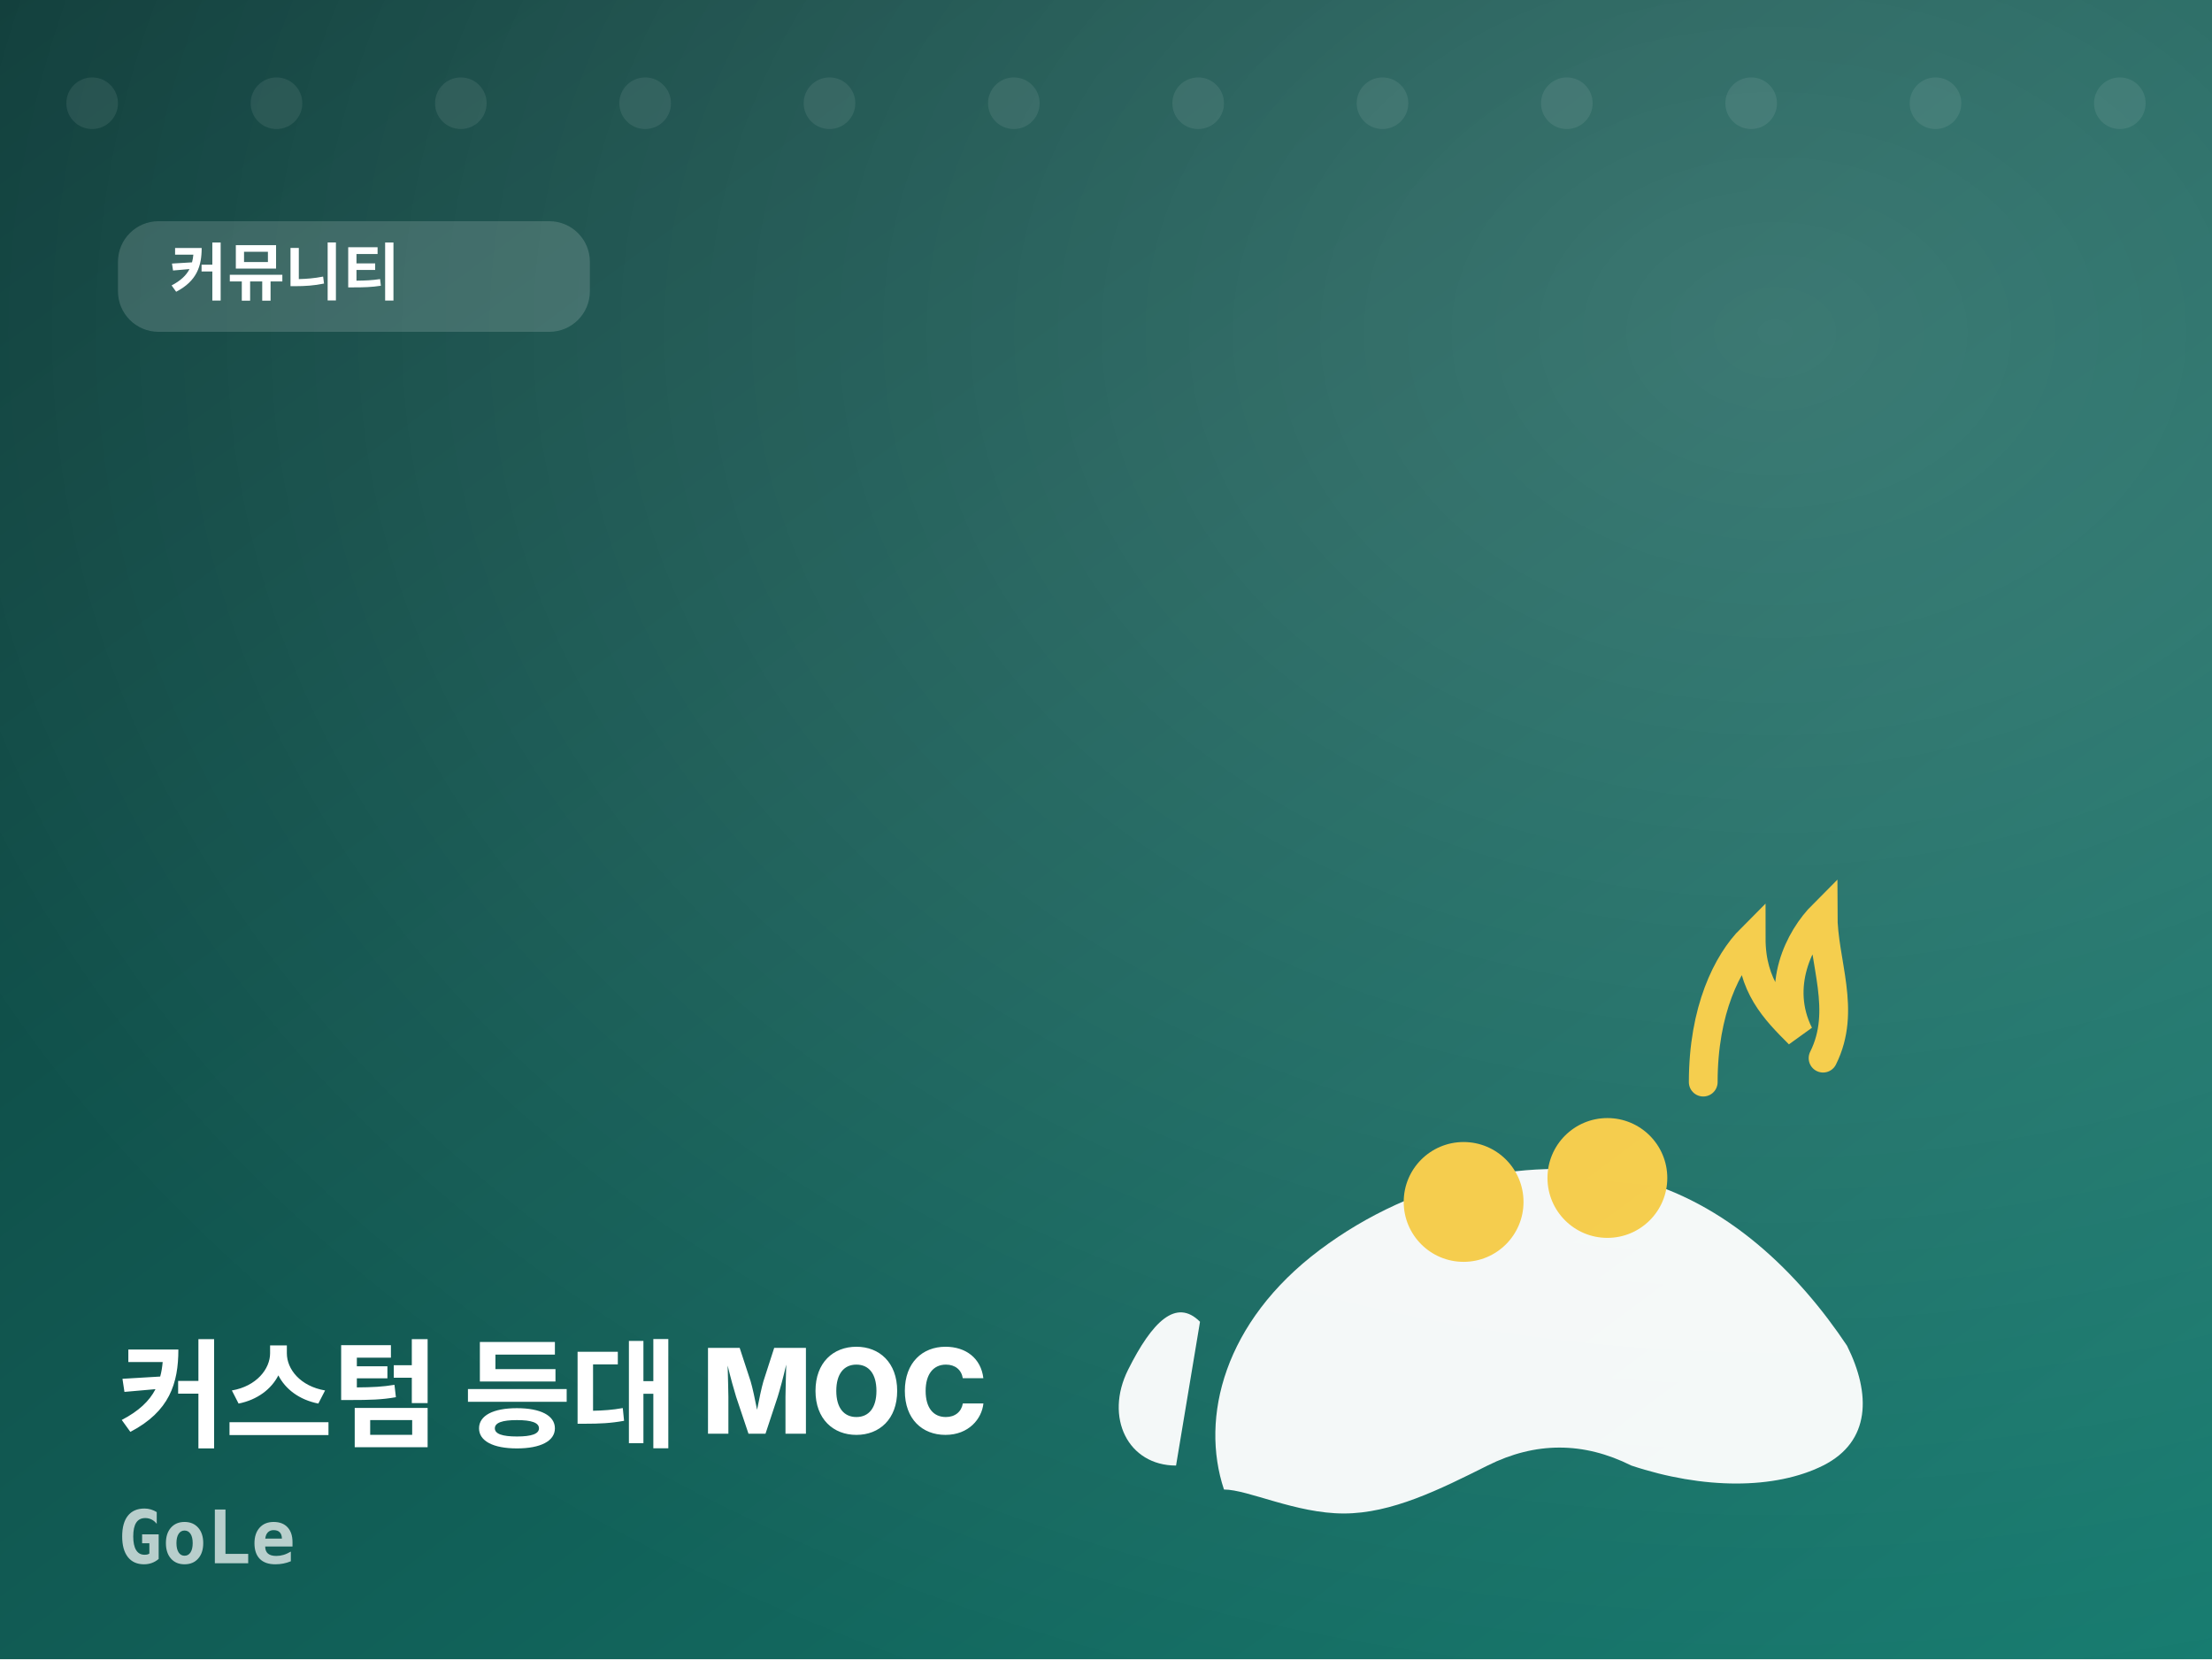
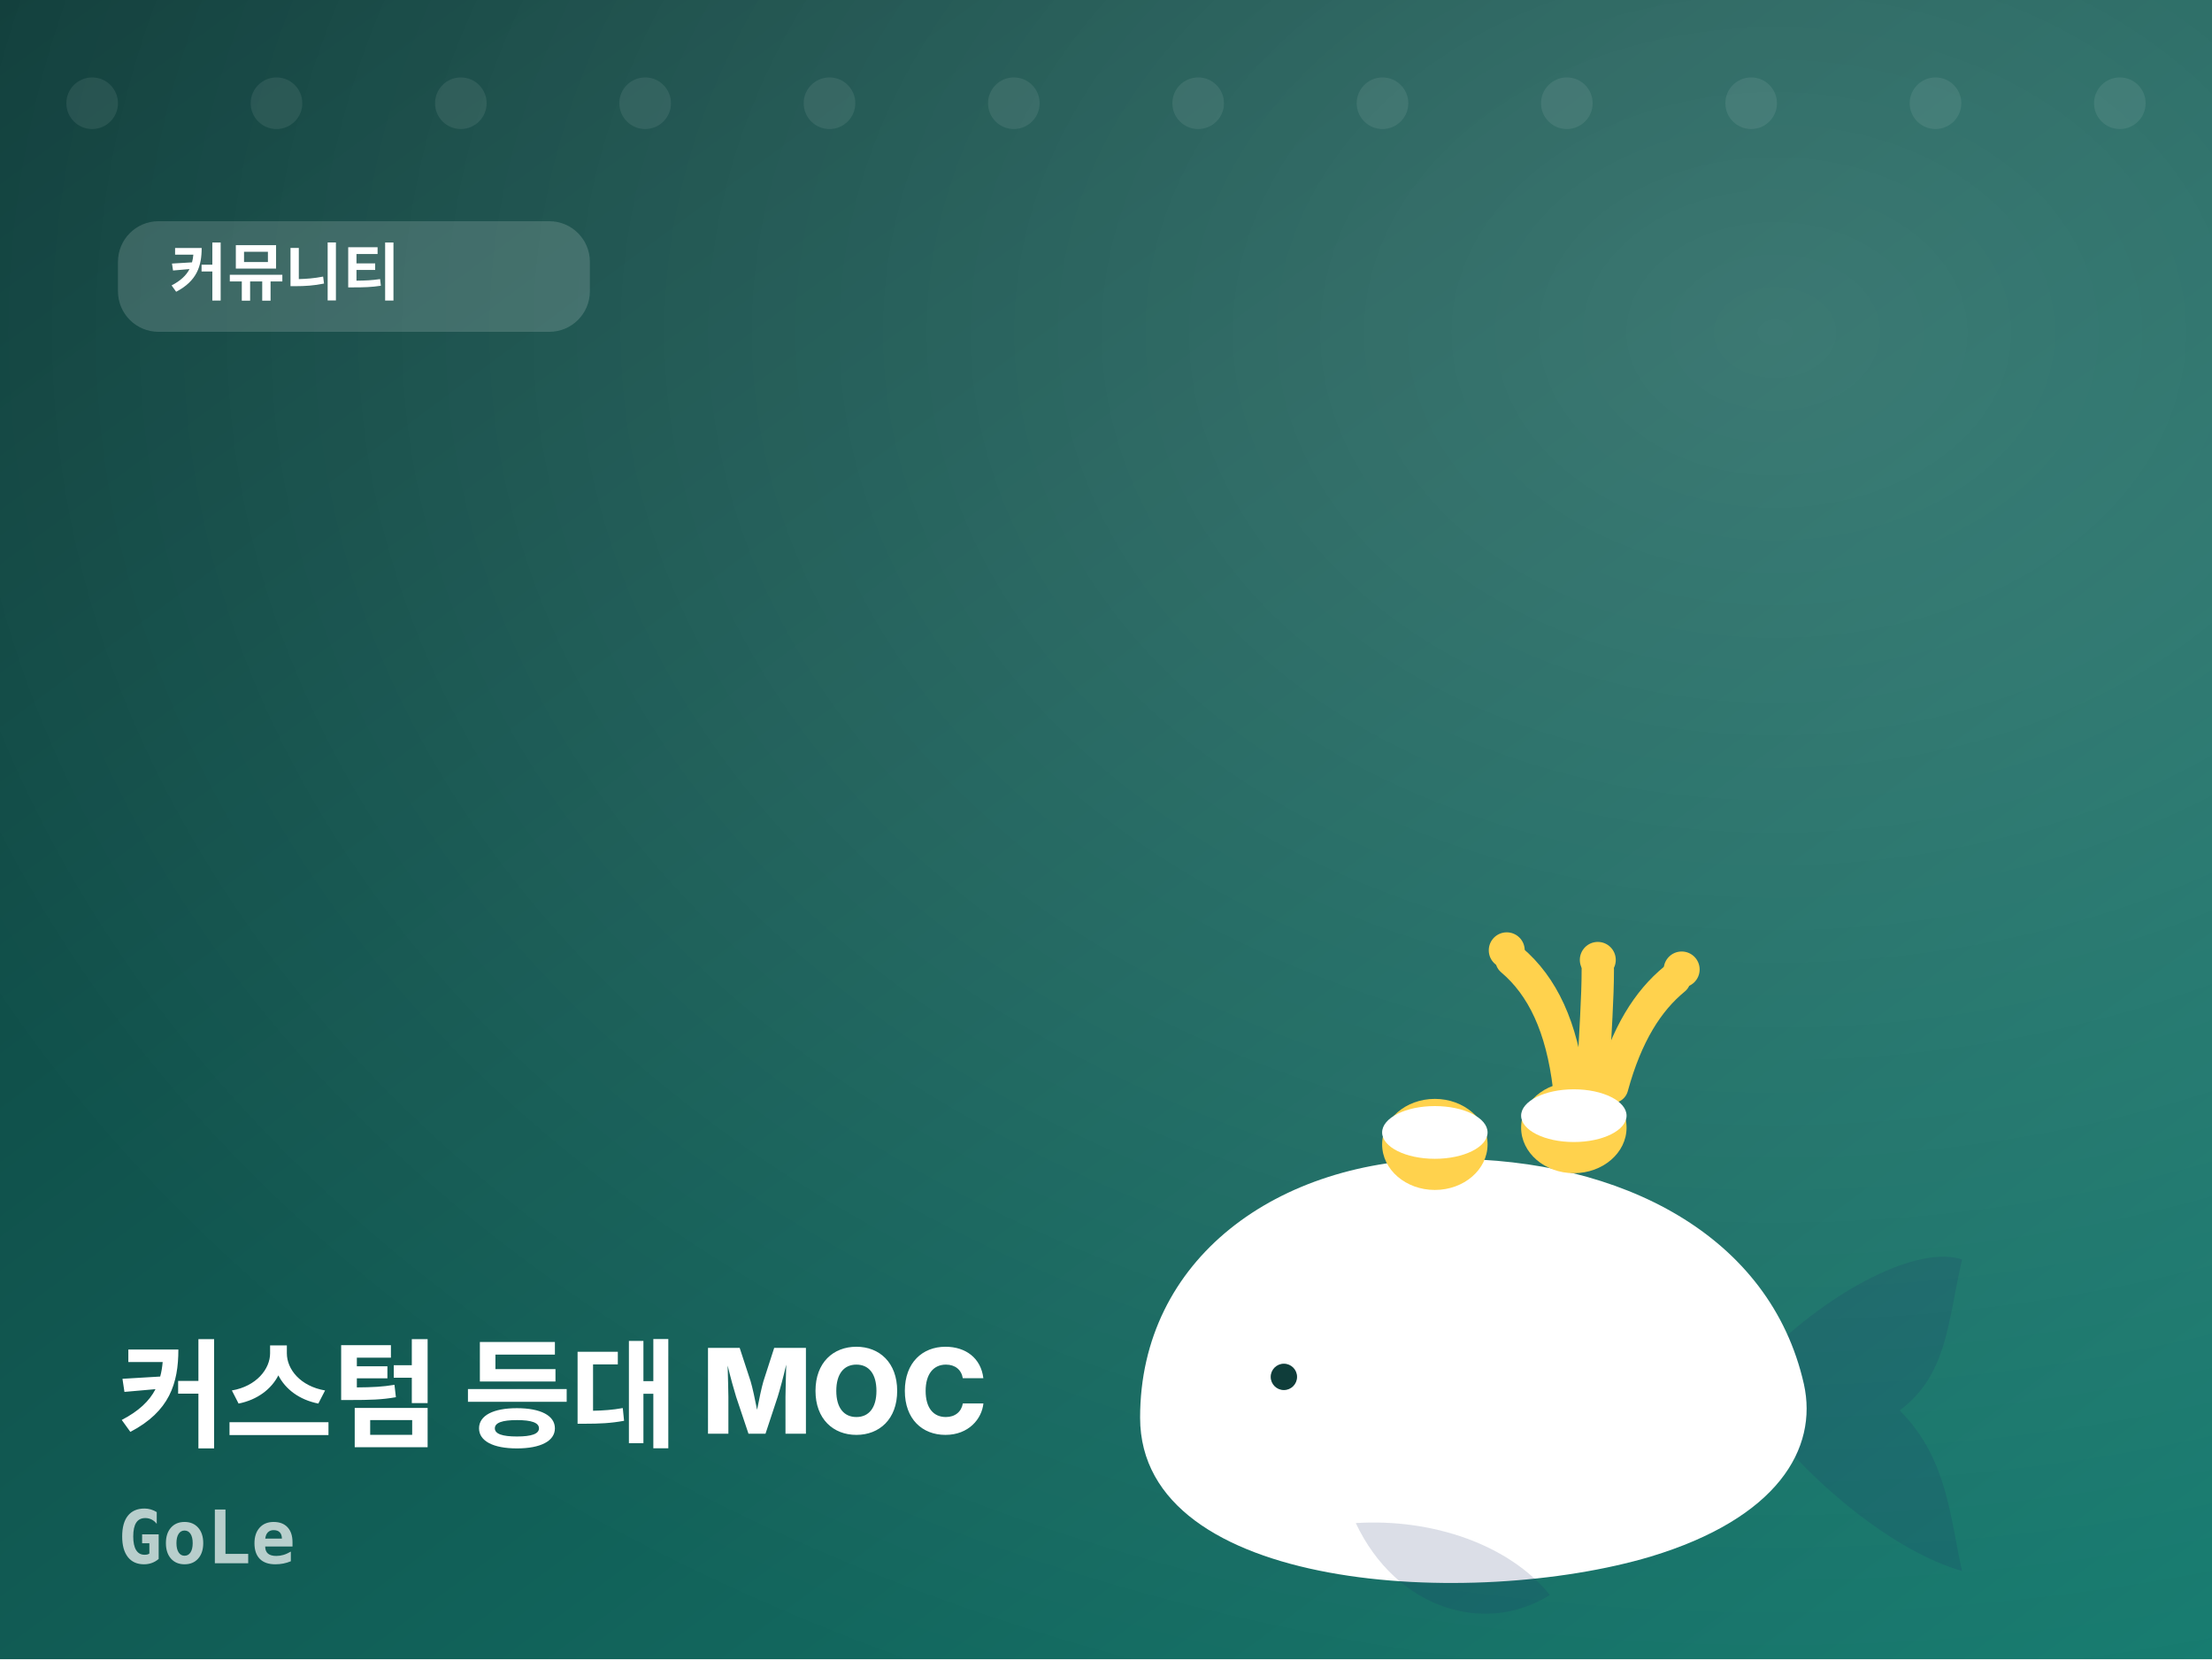
<svg xmlns="http://www.w3.org/2000/svg" viewBox="0 0 1200 900" width="1200" height="900" role="img" aria-label="커스텀 등대 MOC">
  <defs>
    <linearGradient id="bg" x1="0" y1="0" x2="1" y2="1">
      <stop offset="0" stop-color="#0f3d3a" />
      <stop offset="1" stop-color="#137a6e" />
    </linearGradient>
    <radialGradient id="glow" cx="0.8" cy="0.2" r="0.9">
      <stop offset="0" stop-color="#ffffff" stop-opacity="0.18" />
      <stop offset="1" stop-color="#ffffff" stop-opacity="0" />
    </radialGradient>
  </defs>
  <rect width="1200" height="900" fill="url(#bg)" />
  <rect width="1200" height="900" fill="url(#glow)" />
  <circle cx="50" cy="56" r="14" fill="#ffffff" opacity="0.08" />
  <circle cx="150" cy="56" r="14" fill="#ffffff" opacity="0.08" />
  <circle cx="250" cy="56" r="14" fill="#ffffff" opacity="0.08" />
  <circle cx="350" cy="56" r="14" fill="#ffffff" opacity="0.08" />
  <circle cx="450" cy="56" r="14" fill="#ffffff" opacity="0.08" />
  <circle cx="550" cy="56" r="14" fill="#ffffff" opacity="0.08" />
  <circle cx="650" cy="56" r="14" fill="#ffffff" opacity="0.08" />
  <circle cx="750" cy="56" r="14" fill="#ffffff" opacity="0.08" />
  <circle cx="850" cy="56" r="14" fill="#ffffff" opacity="0.08" />
  <circle cx="950" cy="56" r="14" fill="#ffffff" opacity="0.08" />
  <circle cx="1050" cy="56" r="14" fill="#ffffff" opacity="0.08" />
  <circle cx="1150" cy="56" r="14" fill="#ffffff" opacity="0.08" />
-   <g transform="translate(560 470) scale(13)" opacity="0.95">
-     <path d="M8 26c-1-3 0-7 4-10s9-4 13-3c4 1 7 4 9 7 1 2 1 4-1 5s-5 1-8 0c-2-1-4-1-6 0s-4 2-6 2-4-1-5-1z" fill="#ffffff" />
-     <circle cx="18" cy="14" r="2.5" fill="#ffd24d" />
-     <circle cx="24" cy="13" r="2.5" fill="#ffd24d" />
-     <path d="M6 25c-2 0-3-2-2-4s2-3 3-2" fill="#ffffff" />
-     <path d="M28 9c0-3 1-5 2-6 0 2 1 3 2 4-1-2 0-4 1-5 0 2 1 4 0 6" stroke="#ffd24d" stroke-width="1.2" stroke-linecap="round" fill="none" />
+   <g transform="translate(560 470) scale(13)">
+     <g stroke="#ffd24d" stroke-width="1.35" stroke-linecap="round" fill="none">
+       <path d="M22.4 9.2C22.1 6.7 21.3 5 20 3.9" />
+       <path d="M23.4 8.9C23.5 6.8 23.6 5.5 23.6 4.3" />
+       <path d="M24.2 9.2C24.8 7 25.7 5.6 26.8 4.7" />
+     </g>
+     <circle cx="19.8" cy="3.5" r="0.75" fill="#ffd24d" />
+     <circle cx="23.6" cy="3.9" r="0.75" fill="#ffd24d" />
+     <circle cx="27.1" cy="4.3" r="0.75" fill="#ffd24d" />
+     <path d="M30.5 20.5C33.4 17.6 37 15.8 38.8 16.4C38.2 19 38.2 21.2 36.2 22.7C38.2 24.7 38.3 27.2 38.8 29.4C36 28.6 32.6 25.8 30.6 23.2Z" fill="rgba(27,47,102,0.16)" />
+     <path d="M4.5 23C4.5 16.4 10.2 12.2 17.4 12.2C24.6 12.2 30.8 15.4 32.2 21.6C32.8 24.3 31.1 27.2 25.8 28.8C18.4 31 4.5 30.3 4.5 23Z" fill="#ffffff" />
+     <path d="M13.5 27.4C15.2 31 18.9 32.1 21.6 30.4C19.9 28.3 16.7 27.2 13.5 27.4Z" fill="rgba(27,47,102,0.16)" />
+     <ellipse cx="16.8" cy="11.6" rx="2.2" ry="1.9" fill="#ffd24d" />
+     <ellipse cx="22.6" cy="10.9" rx="2.2" ry="1.9" fill="#ffd24d" />
+     <ellipse cx="16.8" cy="11.1" rx="2.2" ry="1.1" fill="#ffffff" />
+     <ellipse cx="22.6" cy="10.4" rx="2.2" ry="1.1" fill="#ffffff" />
+     <circle cx="10.8" cy="21.6" r="1.45" fill="#ffffff" />
+     <circle cx="10.5" cy="21.3" r="0.55" fill="#0f3d3a" />
  </g>
  <g font-family="-apple-system, 'Apple SD Gothic Neo', 'Noto Sans KR', sans-serif">
    <rect x="64" y="120" rx="22" ry="22" width="256" height="60" fill="#ffffff" opacity="0.16" />
    <text x="92" y="160" font-size="34" font-weight="700" fill="#ffffff">커뮤니티</text>
    <text x="64" y="780" font-size="64" font-weight="800" fill="#ffffff" letter-spacing="-1">커스텀 등대 MOC</text>
    <text x="64" y="848" font-size="40" font-weight="700" fill="#ffffff" opacity="0.7" font-family="'SF Mono', ui-monospace, monospace">GoLe</text>
  </g>
</svg>
